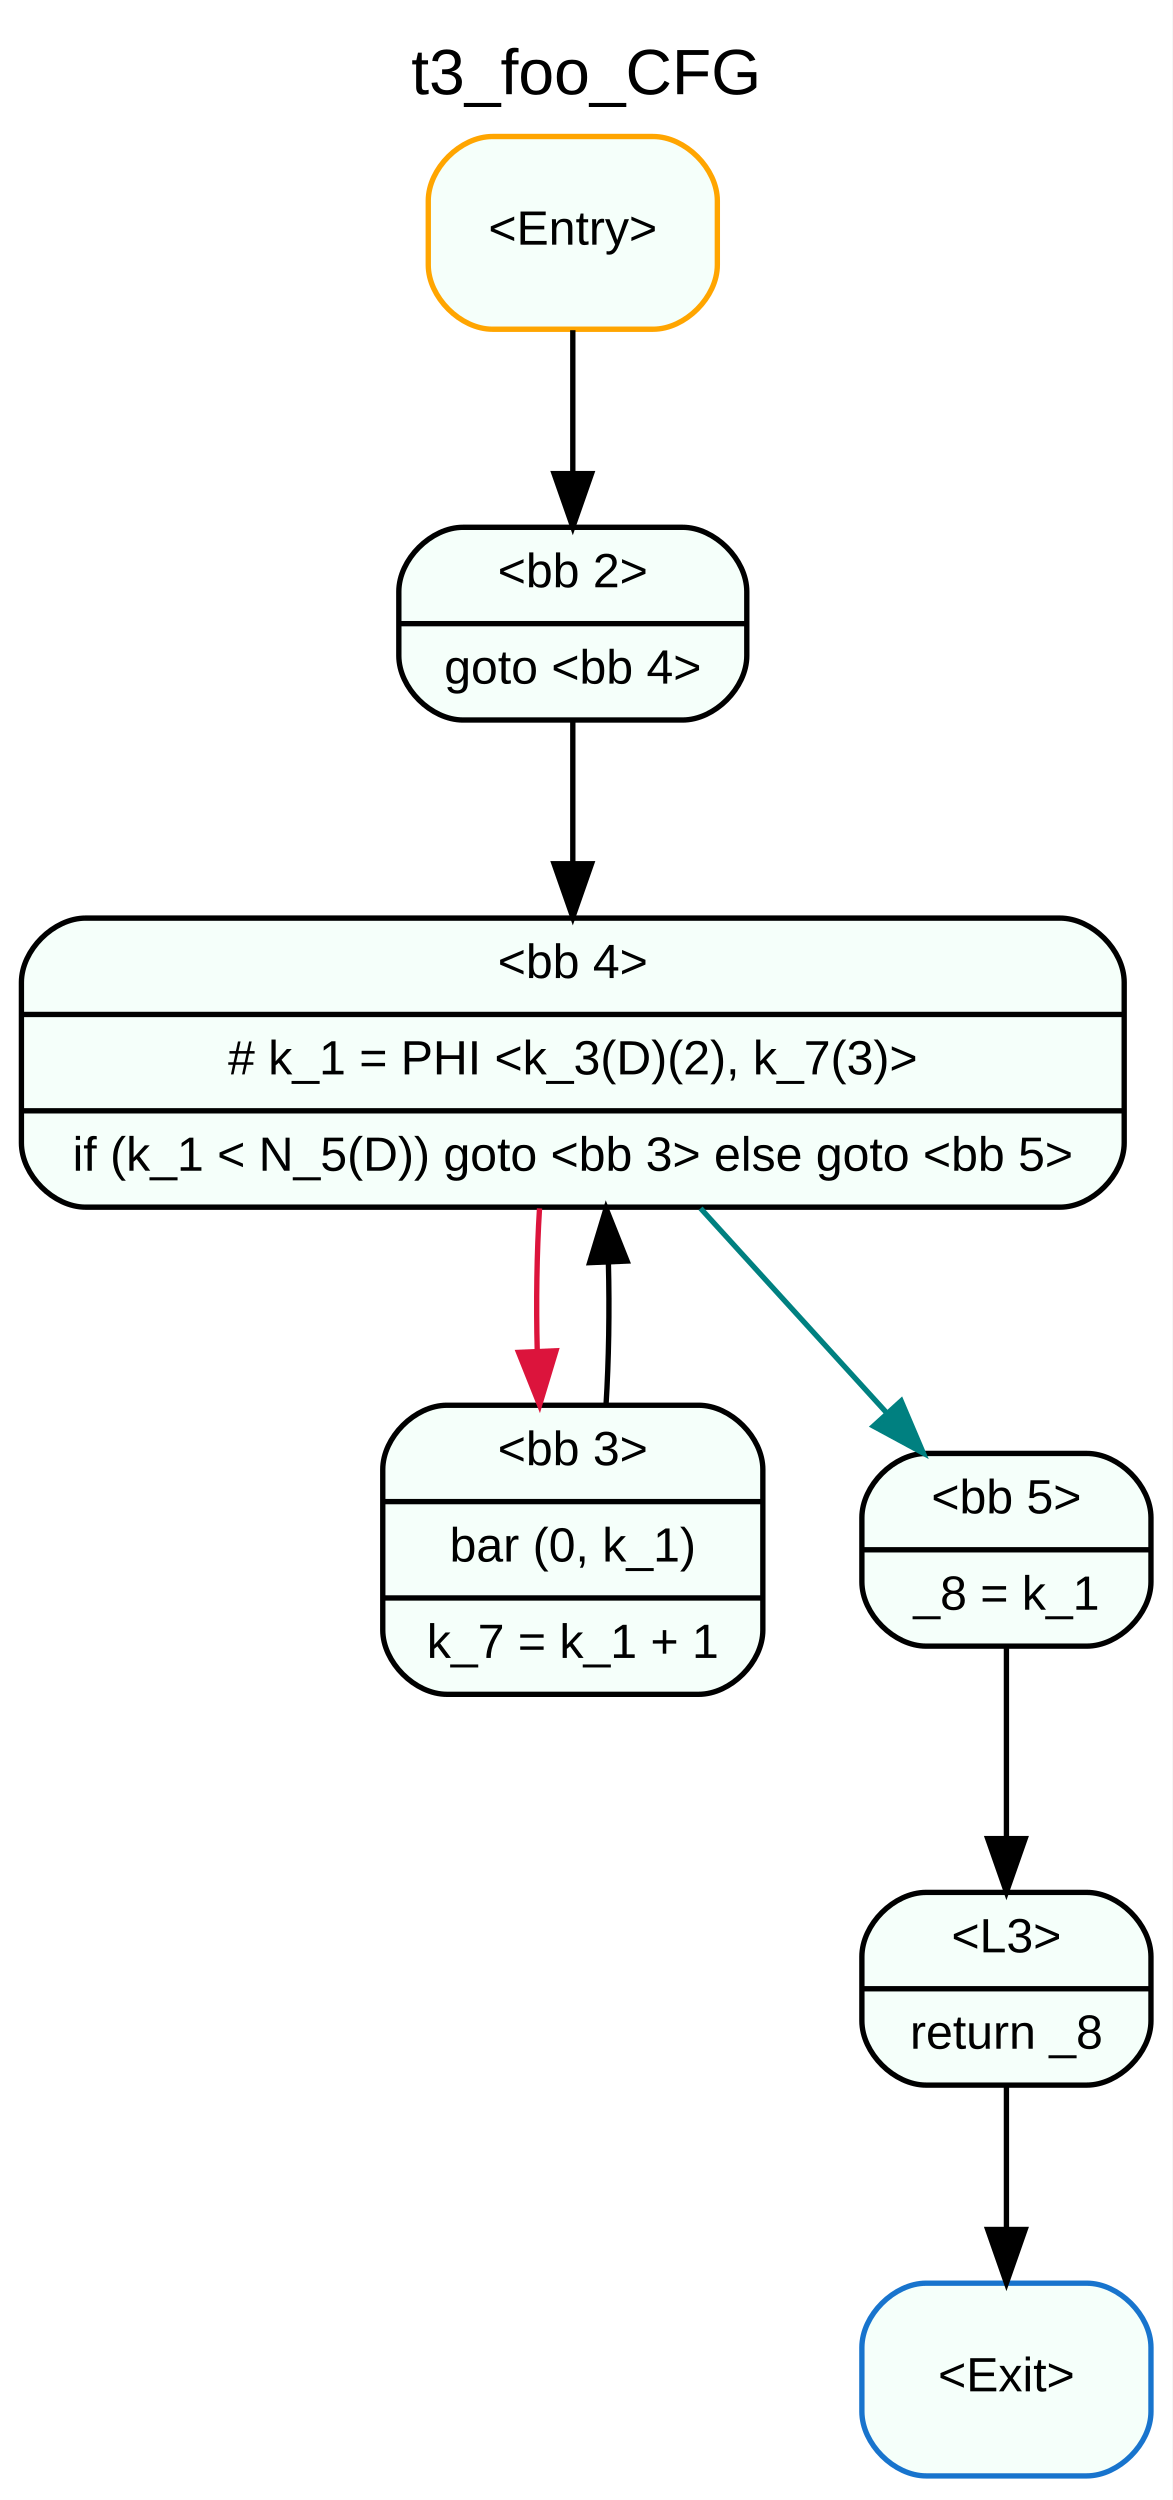
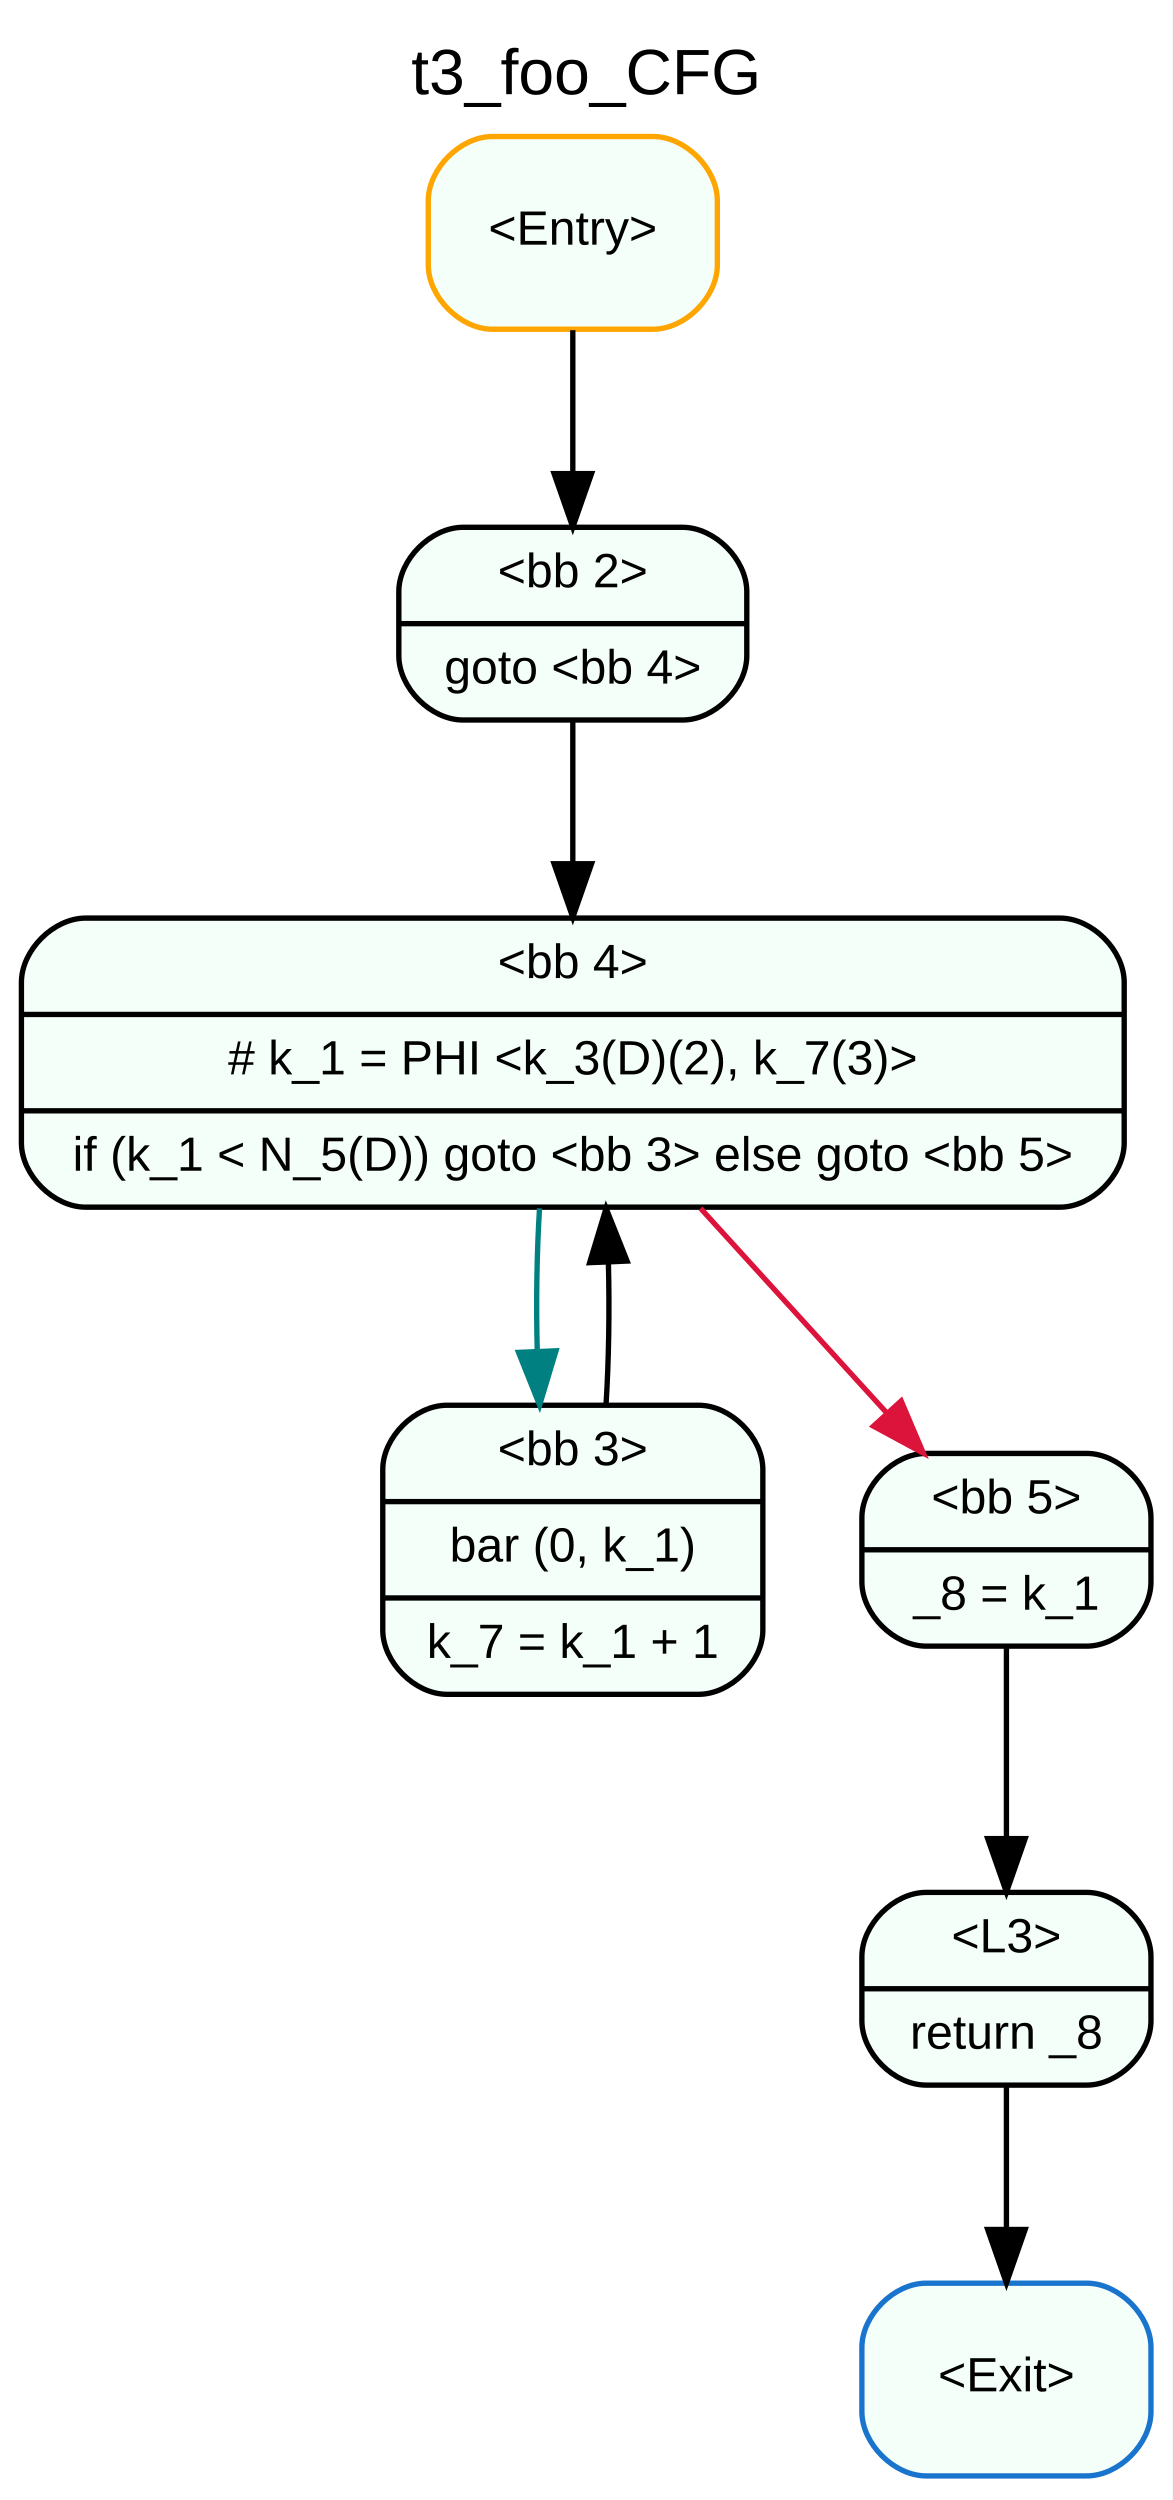
<svg xmlns="http://www.w3.org/2000/svg" width="219pt" height="467pt" viewBox="0.00 0.00 219.00 467.00">
  <g id="graph0" class="graph" transform="scale(1 1) rotate(0) translate(4 463)">
    <polygon fill="white" stroke="none" points="-4,4 -4,-463 215,-463 215,4 -4,4" />
    <text text-anchor="middle" x="105.5" y="-445.4" font-family="Arial" font-size="12.00">t3_foo_CFG</text>
    <g id="node1" class="node">
      <path fill="mintcream" stroke="orange" d="M88,-401.5C88,-401.5 118,-401.5 118,-401.5 124,-401.5 130,-407.5 130,-413.5 130,-413.5 130,-425.5 130,-425.5 130,-431.5 124,-437.5 118,-437.5 118,-437.5 88,-437.5 88,-437.5 82,-437.5 76,-431.5 76,-425.5 76,-425.5 76,-413.5 76,-413.5 76,-407.5 82,-401.5 88,-401.5" />
      <text text-anchor="middle" x="103" y="-417.3" font-family="Arial" font-size="9.00">&lt;Entry&gt;</text>
    </g>
    <g id="node2" class="node">
      <path fill="mintcream" stroke="black" d="M82.5,-328.5C82.5,-328.5 123.5,-328.5 123.5,-328.5 129.5,-328.5 135.5,-334.5 135.5,-340.5 135.5,-340.5 135.5,-352.5 135.5,-352.5 135.5,-358.5 129.5,-364.5 123.5,-364.5 123.5,-364.5 82.5,-364.5 82.5,-364.5 76.5,-364.5 70.5,-358.5 70.5,-352.5 70.5,-352.5 70.5,-340.5 70.5,-340.5 70.5,-334.5 76.5,-328.5 82.5,-328.5" />
      <text text-anchor="middle" x="103" y="-353.3" font-family="Arial" font-size="9.00">&lt;bb 2&gt;</text>
      <polyline fill="none" stroke="black" points="70.5,-346.5 135.5,-346.5 " />
      <text text-anchor="middle" x="103" y="-335.3" font-family="Arial" font-size="9.00">goto &lt;bb 4&gt;</text>
    </g>
    <g id="edge1" class="edge">
      <path fill="none" stroke="black" d="M103,-401.313C103,-393.289 103,-383.547 103,-374.569" />
      <polygon fill="black" stroke="black" points="106.5,-374.529 103,-364.529 99.5,-374.529 106.5,-374.529" />
    </g>
    <g id="node3" class="node">
      <path fill="mintcream" stroke="black" d="M12,-237.5C12,-237.5 194,-237.5 194,-237.5 200,-237.5 206,-243.5 206,-249.5 206,-249.5 206,-279.5 206,-279.5 206,-285.5 200,-291.5 194,-291.5 194,-291.5 12,-291.5 12,-291.5 6,-291.5 0,-285.5 0,-279.5 0,-279.5 0,-249.5 0,-249.5 0,-243.5 6,-237.5 12,-237.5" />
      <text text-anchor="middle" x="103" y="-280.3" font-family="Arial" font-size="9.00">&lt;bb 4&gt;</text>
      <polyline fill="none" stroke="black" points="0,-273.5 206,-273.5 " />
      <text text-anchor="middle" x="103" y="-262.3" font-family="Arial" font-size="9.00"># k_1 = PHI &lt;k_3(D)(2), k_7(3)&gt;</text>
      <polyline fill="none" stroke="black" points="0,-255.5 206,-255.5 " />
      <text text-anchor="middle" x="103" y="-244.3" font-family="Arial" font-size="9.00">if (k_1 &lt; N_5(D)) goto &lt;bb 3&gt; else goto &lt;bb 5&gt;</text>
    </g>
    <g id="edge2" class="edge">
      <path fill="none" stroke="black" d="M103,-328.141C103,-320.395 103,-310.96 103,-301.787" />
      <polygon fill="black" stroke="black" points="106.5,-301.647 103,-291.647 99.5,-301.647 106.5,-301.647" />
    </g>
    <g id="node4" class="node">
      <path fill="mintcream" stroke="black" d="M79.5,-146.5C79.5,-146.5 126.5,-146.5 126.5,-146.5 132.5,-146.5 138.5,-152.5 138.5,-158.5 138.5,-158.5 138.5,-188.5 138.5,-188.5 138.5,-194.5 132.5,-200.5 126.5,-200.5 126.5,-200.5 79.5,-200.5 79.5,-200.5 73.5,-200.5 67.5,-194.5 67.5,-188.5 67.5,-188.5 67.5,-158.5 67.5,-158.5 67.5,-152.5 73.5,-146.5 79.5,-146.5" />
      <text text-anchor="middle" x="103" y="-189.3" font-family="Arial" font-size="9.00">&lt;bb 3&gt;</text>
      <polyline fill="none" stroke="black" points="67.5,-182.5 138.5,-182.5 " />
      <text text-anchor="middle" x="103" y="-171.3" font-family="Arial" font-size="9.00">bar (0, k_1)</text>
      <polyline fill="none" stroke="black" points="67.5,-164.5 138.5,-164.5 " />
      <text text-anchor="middle" x="103" y="-153.3" font-family="Arial" font-size="9.00">k_7 = k_1 + 1</text>
    </g>
    <g id="edge3" class="edge">
-       <path fill="none" stroke="crimson" d="M96.784,-237.278C96.269,-228.949 96.127,-219.586 96.356,-210.684" />
-       <polygon fill="crimson" stroke="crimson" points="99.859,-210.676 96.796,-200.534 92.866,-210.373 99.859,-210.676" />
+       <path fill="none" stroke="teal" d="M96.784,-237.278C96.269,-228.949 96.127,-219.586 96.356,-210.684" />
+       <polygon fill="teal" stroke="teal" points="99.859,-210.676 96.796,-200.534 92.866,-210.373 99.859,-210.676" />
    </g>
    <g id="node5" class="node">
      <path fill="mintcream" stroke="black" d="M169,-155.5C169,-155.5 199,-155.5 199,-155.5 205,-155.5 211,-161.5 211,-167.5 211,-167.5 211,-179.5 211,-179.5 211,-185.5 205,-191.5 199,-191.5 199,-191.5 169,-191.5 169,-191.5 163,-191.5 157,-185.5 157,-179.5 157,-179.5 157,-167.5 157,-167.5 157,-161.5 163,-155.5 169,-155.5" />
      <text text-anchor="middle" x="184" y="-180.3" font-family="Arial" font-size="9.00">&lt;bb 5&gt;</text>
      <polyline fill="none" stroke="black" points="157,-173.5 211,-173.5 " />
      <text text-anchor="middle" x="184" y="-162.3" font-family="Arial" font-size="9.00">_8 = k_1</text>
    </g>
    <g id="edge5" class="edge">
-       <path fill="none" stroke="teal" d="M126.865,-237.278C137.889,-225.165 150.905,-210.864 161.727,-198.973" />
-       <polygon fill="teal" stroke="teal" points="164.336,-201.306 168.478,-191.555 159.159,-196.595 164.336,-201.306" />
+       <path fill="none" stroke="crimson" d="M126.865,-237.278C137.889,-225.165 150.905,-210.864 161.727,-198.973" />
+       <polygon fill="crimson" stroke="crimson" points="164.336,-201.306 168.478,-191.555 159.159,-196.595 164.336,-201.306" />
    </g>
    <g id="edge4" class="edge">
      <path fill="none" stroke="black" d="M109.204,-200.534C109.724,-208.848 109.873,-218.206 109.649,-227.115" />
      <polygon fill="black" stroke="black" points="106.145,-227.138 109.216,-237.278 113.139,-227.437 106.145,-227.138" />
    </g>
    <g id="node6" class="node">
      <path fill="mintcream" stroke="black" d="M169,-73.5C169,-73.5 199,-73.5 199,-73.5 205,-73.5 211,-79.5 211,-85.5 211,-85.5 211,-97.5 211,-97.5 211,-103.5 205,-109.5 199,-109.5 199,-109.5 169,-109.5 169,-109.5 163,-109.5 157,-103.5 157,-97.5 157,-97.5 157,-85.5 157,-85.5 157,-79.5 163,-73.5 169,-73.5" />
      <text text-anchor="middle" x="184" y="-98.3" font-family="Arial" font-size="9.00">&lt;L3&gt;</text>
      <polyline fill="none" stroke="black" points="157,-91.5 211,-91.5 " />
      <text text-anchor="middle" x="184" y="-80.3" font-family="Arial" font-size="9.00">return _8</text>
    </g>
    <g id="edge6" class="edge">
      <path fill="none" stroke="black" d="M184,-155.141C184,-144.797 184,-131.441 184,-119.721" />
      <polygon fill="black" stroke="black" points="187.5,-119.55 184,-109.55 180.5,-119.55 187.5,-119.55" />
    </g>
    <g id="node7" class="node">
      <path fill="mintcream" stroke="#1874cd" d="M169,-0.5C169,-0.5 199,-0.5 199,-0.5 205,-0.5 211,-6.5 211,-12.5 211,-12.5 211,-24.5 211,-24.5 211,-30.5 205,-36.5 199,-36.5 199,-36.5 169,-36.5 169,-36.5 163,-36.5 157,-30.5 157,-24.5 157,-24.5 157,-12.5 157,-12.5 157,-6.5 163,-0.5 169,-0.5" />
      <text text-anchor="middle" x="184" y="-16.3" font-family="Arial" font-size="9.00">&lt;Exit&gt;</text>
    </g>
    <g id="edge7" class="edge">
      <path fill="none" stroke="black" d="M184,-73.313C184,-65.29 184,-55.547 184,-46.569" />
      <polygon fill="black" stroke="black" points="187.5,-46.529 184,-36.529 180.5,-46.529 187.5,-46.529" />
    </g>
  </g>
</svg>
